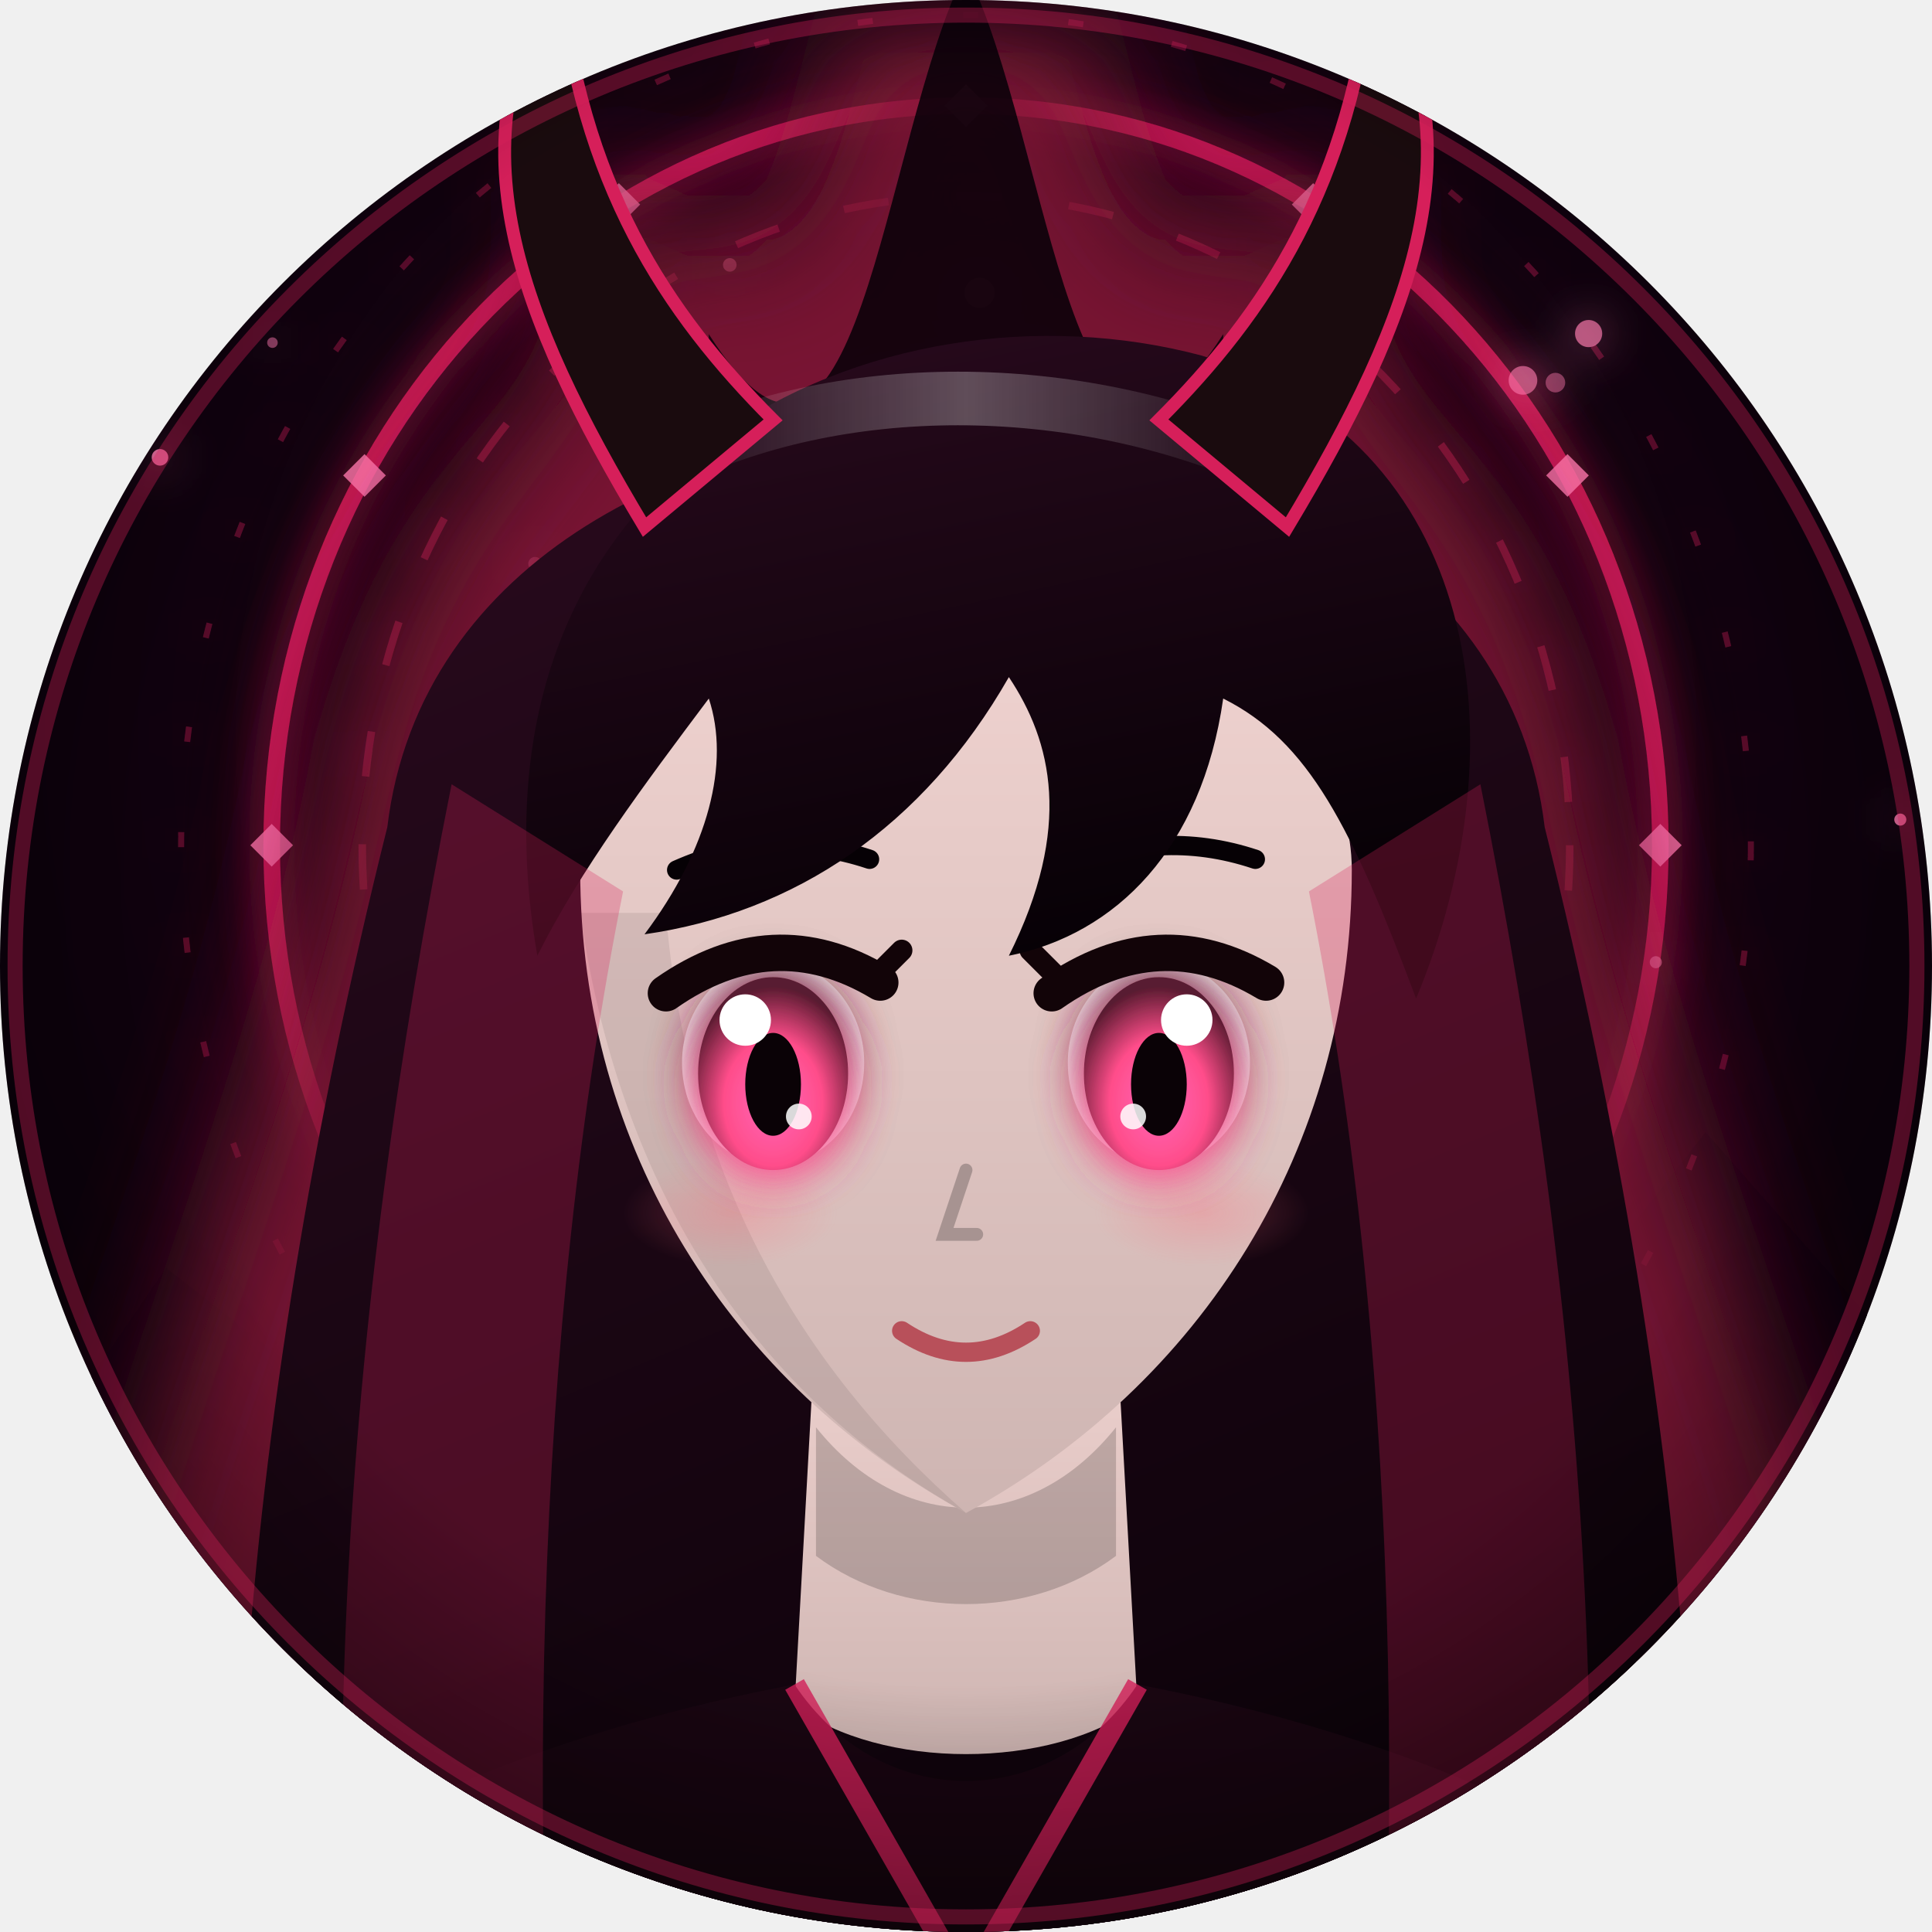
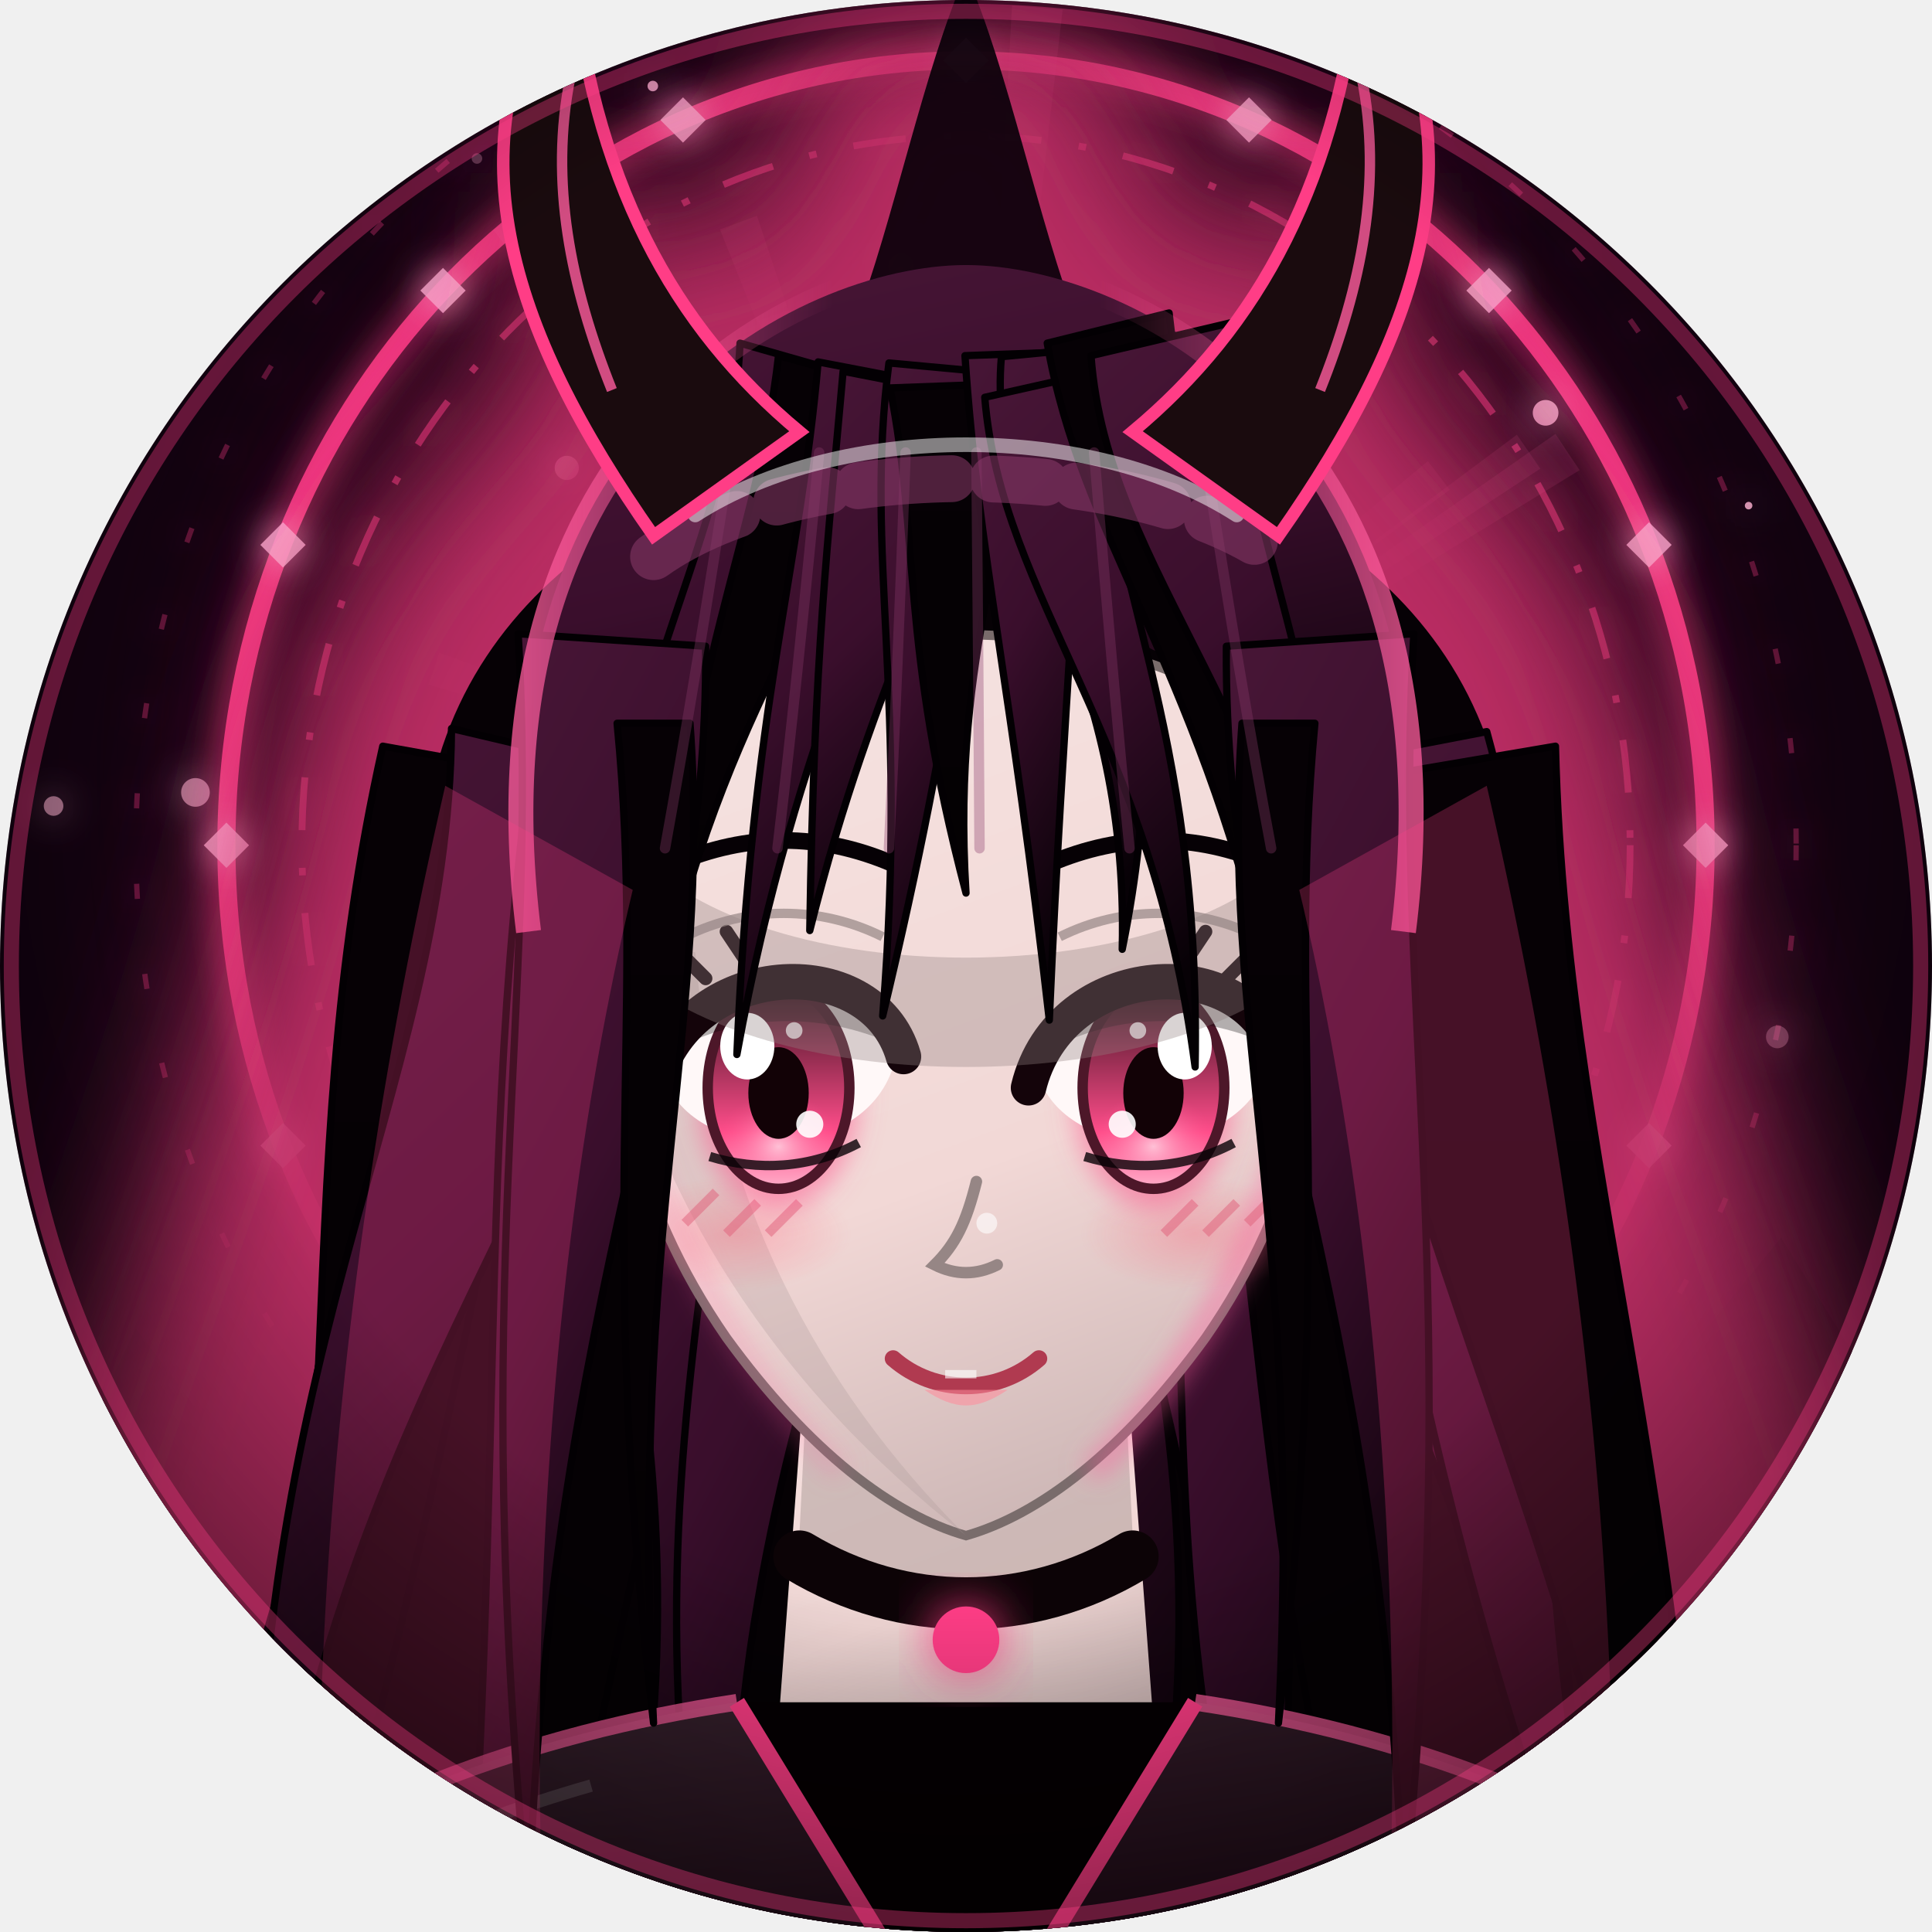
<svg xmlns="http://www.w3.org/2000/svg" viewBox="0 0 256 256" width="256" height="256">
  <defs>
-     <radialGradient id="sky" cx="50%" cy="38%" r="75%">
-       <stop offset="0" stop-color="#1c0316" />
-       <stop offset="1" stop-color="#050007" />
-     </radialGradient>
-     <radialGradient id="portal" cx="50%" cy="50%" r="50%">
-       <stop offset="0" stop-color="#ff4d8a" stop-opacity="0.95" />
-       <stop offset="0.35" stop-color="#7a0a3c" stop-opacity="0.85" />
-       <stop offset="0.75" stop-color="#14000c" stop-opacity="0.6" />
-       <stop offset="1" stop-color="#14000c" stop-opacity="0" />
-     </radialGradient>
-     <linearGradient id="hair" x1="0" y1="0" x2="0.3" y2="1">
-       <stop offset="0" stop-color="#2a0a1e" />
+     <radialGradient id="sky" cx="50%" cy="40%" r="78%">
+       <stop offset="0" stop-color="#2a0420" />
+       <stop offset="1" stop-color="#060008" />
+     </radialGradient>
+     <radialGradient id="portal" cx="50%" cy="46%" r="52%">
+       <stop offset="0" stop-color="#ff6aa6" stop-opacity="0.95" />
+       <stop offset="0.28" stop-color="#8a0c48" stop-opacity="0.9" />
+       <stop offset="0.62" stop-color="#300419" stop-opacity="0.65" />
+       <stop offset="1" stop-color="#060008" stop-opacity="0" />
+     </radialGradient>
+     <linearGradient id="hair" x1="0.2" y1="0" x2="0.5" y2="1">
+       <stop offset="0" stop-color="#461535" />
+       <stop offset="0.45" stop-color="#3a0e2c" />
      <stop offset="1" stop-color="#070106" />
    </linearGradient>
-     <linearGradient id="hairShine" x1="0" y1="0" x2="1" y2="0">
-       <stop offset="0" stop-color="#fff" stop-opacity="0" />
-       <stop offset="0.5" stop-color="#fff" stop-opacity="0.35" />
-       <stop offset="1" stop-color="#fff" stop-opacity="0" />
-     </linearGradient>
-     <linearGradient id="skin" x1="0" y1="0" x2="0" y2="1">
-       <stop offset="0" stop-color="#efd2cf" />
-       <stop offset="1" stop-color="#ceb5b2" />
-     </linearGradient>
-     <linearGradient id="outfit" x1="0" y1="0" x2="0" y2="1">
-       <stop offset="0" stop-color="#1a0612" />
-       <stop offset="1" stop-color="#050003" />
-     </linearGradient>
-     <radialGradient id="iris" cx="50%" cy="65%" r="60%">
-       <stop offset="0" stop-color="#ff68ba" />
-       <stop offset="0.55" stop-color="#ff4d8a" />
-       <stop offset="1" stop-color="#591b30" />
+     <linearGradient id="hairDark" x1="0" y1="0" x2="0" y2="1">
+       <stop offset="0" stop-color="#060105" />
+       <stop offset="1" stop-color="#040103" />
+     </linearGradient>
+     <linearGradient id="hairRim" x1="0" y1="0" x2="1" y2="0">
+       <stop offset="0" stop-color="#ff5d9e" stop-opacity="0.75" />
+       <stop offset="0.35" stop-color="#ff5d9e" stop-opacity="0" />
+       <stop offset="0.65" stop-color="#ff5d9e" stop-opacity="0" />
+       <stop offset="1" stop-color="#ff5d9e" stop-opacity="0.75" />
+     </linearGradient>
+     <linearGradient id="skin" x1="0.3" y1="0" x2="0.6" y2="1">
+       <stop offset="0" stop-color="#f5e2e0" />
+       <stop offset="0.6" stop-color="#f2d8d6" />
+       <stop offset="1" stop-color="#cbb5b4" />
+     </linearGradient>
+     <linearGradient id="outfit" x1="0.2" y1="0" x2="0.6" y2="1">
+       <stop offset="0" stop-color="#392430" />
+       <stop offset="0.5" stop-color="#1e0614" />
+       <stop offset="1" stop-color="#060003" />
+     </linearGradient>
+     <linearGradient id="iris" x1="0" y1="0" x2="0" y2="1">
+       <stop offset="0" stop-color="#38111e" />
+       <stop offset="0.38" stop-color="#9e3056" />
+       <stop offset="0.72" stop-color="#ff4d8a" />
+       <stop offset="1" stop-color="#ffafca" />
+     </linearGradient>
+     <radialGradient id="irisGlow" cx="50%" cy="78%" r="55%">
+       <stop offset="0" stop-color="#ffcadc" stop-opacity="0.9" />
+       <stop offset="1" stop-color="#ff4d8a" stop-opacity="0" />
    </radialGradient>
    <radialGradient id="blush" cx="50%" cy="50%" r="50%">
-       <stop offset="0" stop-color="#ff6b7d" stop-opacity="0.28" />
-       <stop offset="1" stop-color="#ff6b7d" stop-opacity="0" />
+       <stop offset="0" stop-color="#ff5d78" stop-opacity="0.32" />
+       <stop offset="1" stop-color="#ff5d78" stop-opacity="0" />
+     </radialGradient>
+     <radialGradient id="vig" cx="50%" cy="44%" r="70%">
+       <stop offset="0.55" stop-color="#000" stop-opacity="0" />
+       <stop offset="1" stop-color="#000" stop-opacity="0.78" />
    </radialGradient>
    <filter id="glow" x="-50%" y="-50%" width="200%" height="200%">
-       <feGaussianBlur stdDeviation="3" result="b" />
+       <feGaussianBlur stdDeviation="2.4" result="b" />
      <feMerge>
        <feMergeNode in="b" />
        <feMergeNode in="SourceGraphic" />
      </feMerge>
    </filter>
-     <filter id="soft" x="-50%" y="-50%" width="200%" height="200%">
-       <feGaussianBlur stdDeviation="6" />
+     <filter id="bigGlow" x="-50%" y="-50%" width="200%" height="200%">
+       <feGaussianBlur stdDeviation="7" />
    </filter>
-     <filter id="eyeGlow" x="-100%" y="-100%" width="300%" height="300%">
-       <feGaussianBlur stdDeviation="2.2" result="b" />
-       <feMerge>
-         <feMergeNode in="b" />
-         <feMergeNode in="b" />
-         <feMergeNode in="SourceGraphic" />
-       </feMerge>
+     <filter id="soft" x="-20%" y="-20%" width="140%" height="140%">
+       <feGaussianBlur stdDeviation="1.2" />
    </filter>
    <clipPath id="circle">
      <circle cx="128" cy="128" r="128" />
    </clipPath>
+     <clipPath id="faceClip">
+       <path d="M93 106 C93 76 163 76 163 106 C163 124 160 138 151 151 C143 162 135 168 128 170 C121 168 113 162 105 151 C96 138 93 124 93 106 Z" />
+     </clipPath>
  </defs>
  <g clip-path="url(#circle)">
    <rect width="256" height="256" fill="url(#sky)" />
-     <path d="M0 200 L22 168 L40 182 L58 140 L74 170 L96 150 L112 176 L136 132 L160 172 L182 146 L204 178 L226 150 L256 184 L256 256 L0 256 Z" fill="#08000b" opacity="0.9" />
-     <ellipse cx="128" cy="112" rx="104" ry="108" fill="url(#portal)" />
-     <g fill="none" stroke="#d61f5a" filter="url(#glow)">
-       <ellipse cx="128" cy="112" rx="92" ry="98" stroke-width="2.2" opacity="0.85" />
-       <ellipse cx="128" cy="112" rx="80" ry="86" stroke-width="1" opacity="0.5" stroke-dasharray="6 9" />
-       <ellipse cx="128" cy="112" rx="104" ry="110" stroke-width="0.8" opacity="0.35" stroke-dasharray="2 12" />
-     </g>
-     <rect x="218.0" y="110.0" width="4" height="4" transform="rotate(45 220.0 112.0)" fill="#ff7ab0" opacity="0.8" />
-     <rect x="205.7" y="159.0" width="4" height="4" transform="rotate(45 207.7 161.0)" fill="#ff7ab0" opacity="0.8" />
-     <rect x="172.0" y="194.9" width="4" height="4" transform="rotate(45 174.0 196.9)" fill="#ff7ab0" opacity="0.8" />
-     <rect x="126.0" y="208.0" width="4" height="4" transform="rotate(45 128.0 210.0)" fill="#ff7ab0" opacity="0.8" />
-     <rect x="80.0" y="194.9" width="4" height="4" transform="rotate(45 82.0 196.9)" fill="#ff7ab0" opacity="0.8" />
-     <rect x="46.3" y="159.0" width="4" height="4" transform="rotate(45 48.3 161.0)" fill="#ff7ab0" opacity="0.8" />
-     <rect x="34.0" y="110.0" width="4" height="4" transform="rotate(45 36.0 112.0)" fill="#ff7ab0" opacity="0.8" />
-     <rect x="46.3" y="61.0" width="4" height="4" transform="rotate(45 48.3 63.0)" fill="#ff7ab0" opacity="0.8" />
-     <rect x="80.0" y="25.1" width="4" height="4" transform="rotate(45 82.0 27.1)" fill="#ff7ab0" opacity="0.8" />
-     <rect x="126.0" y="12.0" width="4" height="4" transform="rotate(45 128.0 14.0)" fill="#ff7ab0" opacity="0.8" />
-     <rect x="172.0" y="25.1" width="4" height="4" transform="rotate(45 174.0 27.1)" fill="#ff7ab0" opacity="0.8" />
-     <rect x="205.7" y="61.0" width="4" height="4" transform="rotate(45 207.7 63.0)" fill="#ff7ab0" opacity="0.8" />
+     <path d="M0 214 L18 176 L30 192 L44 150 L58 184 L74 164 L88 190 L104 156 L118 186 L138 140 L156 182 L170 160 L186 190 L202 152 L218 186 L236 164 L256 196 L256 256 L0 256 Z" fill="#08000b" opacity="0.95" />
+     <ellipse cx="128" cy="112" rx="116" ry="120" fill="url(#portal)" />
+     <ellipse cx="128" cy="112" rx="58" ry="62" fill="#ff6aa6" opacity="0.18" filter="url(#bigGlow)" />
+     <g fill="none" stroke="#ff3d86" filter="url(#glow)">
+       <ellipse cx="128" cy="112" rx="98" ry="104" stroke-width="2.4" opacity="0.9" />
+       <ellipse cx="128" cy="112" rx="88" ry="94" stroke-width="0.9" opacity="0.55" stroke-dasharray="7 5 1 5" />
+       <ellipse cx="128" cy="112" rx="110" ry="116" stroke-width="0.7" opacity="0.35" stroke-dasharray="2 10" />
+     </g>
+     <g filter="url(#glow)" opacity="0.85">
+       <path d="M226.0 109.0 l3 3 l-3 3 l-3 -3 Z" fill="#ffb0d2" />
+       <path d="M218.5 148.8 l3 3 l-3 3 l-3 -3 Z" fill="#ffb0d2" />
+       <path d="M197.3 182.5 l3 3 l-3 3 l-3 -3 Z" fill="#ffb0d2" />
+       <path d="M165.5 205.1 l3 3 l-3 3 l-3 -3 Z" fill="#ffb0d2" />
+       <path d="M128.0 213.0 l3 3 l-3 3 l-3 -3 Z" fill="#ffb0d2" />
+       <path d="M90.5 205.1 l3 3 l-3 3 l-3 -3 Z" fill="#ffb0d2" />
+       <path d="M58.7 182.5 l3 3 l-3 3 l-3 -3 Z" fill="#ffb0d2" />
+       <path d="M37.5 148.8 l3 3 l-3 3 l-3 -3 Z" fill="#ffb0d2" />
+       <path d="M30.0 109.0 l3 3 l-3 3 l-3 -3 Z" fill="#ffb0d2" />
+       <path d="M37.5 69.2 l3 3 l-3 3 l-3 -3 Z" fill="#ffb0d2" />
+       <path d="M58.7 35.5 l3 3 l-3 3 l-3 -3 Z" fill="#ffb0d2" />
+       <path d="M90.5 12.9 l3 3 l-3 3 l-3 -3 Z" fill="#ffb0d2" />
+       <path d="M128.0 5.0 l3 3 l-3 3 l-3 -3 Z" fill="#ffb0d2" />
+       <path d="M165.5 12.9 l3 3 l-3 3 l-3 -3 Z" fill="#ffb0d2" />
+       <path d="M197.3 35.5 l3 3 l-3 3 l-3 -3 Z" fill="#ffb0d2" />
+       <path d="M218.5 69.2 l3 3 l-3 3 l-3 -3 Z" fill="#ffb0d2" />
+     </g>
+     <path d="M128 112 L201.0 57.6 L204.1 62.1 Z" fill="#ff6aa6" opacity="0.12" />
+     <path d="M128 112 L65.4 30.5 L70.4 26.9 Z" fill="#ff6aa6" opacity="0.12" />
+     <path d="M128 112 L189.2 61.1 L192.1 64.9 Z" fill="#ff6aa6" opacity="0.12" />
+     <path d="M128 112 L56.8 90.7 L58.2 86.5 Z" fill="#ff6aa6" opacity="0.12" />
+     <path d="M128 112 L134.1 0.7 L140.8 1.3 Z" fill="#ff6aa6" opacity="0.12" />
+     <path d="M128 112 L95.4 30.4 L100.3 28.6 Z" fill="#ff6aa6" opacity="0.12" />
+     <path d="M128 112 L100.5 42.5 L104.7 41.0 Z" fill="#ff6aa6" opacity="0.12" />
+     <path d="M128 112 L171.5 54.2 L174.9 57.0 Z" fill="#ff6aa6" opacity="0.12" />
+     <path d="M128 112 L206.1 57.5 L209.3 62.3 Z" fill="#ff6aa6" opacity="0.12" />
    <g filter="url(#glow)">
-       <circle cx="190.4" cy="154.6" r="1.5" fill="#ff7ab0" opacity="0.71" />
-       <circle cx="206.1" cy="50.7" r="1.3" fill="#ff7ab0" opacity="0.44" />
-       <circle cx="45.8" cy="199.3" r="1.1" fill="#ff7ab0" opacity="0.41" />
-       <circle cx="249.6" cy="63.7" r="1.0" fill="#ff7ab0" opacity="0.56" />
-       <circle cx="251.8" cy="108.6" r="0.8" fill="#ff7ab0" opacity="0.88" />
-       <circle cx="219.4" cy="127.5" r="0.8" fill="#ff7ab0" opacity="0.66" />
-       <circle cx="140.1" cy="197.6" r="0.8" fill="#ff7ab0" opacity="0.72" />
-       <circle cx="150.2" cy="148.0" r="1.9" fill="#ff7ab0" opacity="0.44" />
-       <circle cx="98.1" cy="91.6" r="1.0" fill="#ff7ab0" opacity="0.62" />
-       <circle cx="96.7" cy="35.1" r="0.9" fill="#ff7ab0" opacity="0.59" />
-       <circle cx="156.5" cy="157.7" r="2.0" fill="#ff7ab0" opacity="0.89" />
-       <circle cx="129.8" cy="38.8" r="2.0" fill="#ff7ab0" opacity="0.92" />
-       <circle cx="21.2" cy="60.6" r="1.1" fill="#ff7ab0" opacity="0.89" />
-       <circle cx="58.6" cy="169.4" r="0.8" fill="#ff7ab0" opacity="0.86" />
-       <circle cx="198.1" cy="96.3" r="0.8" fill="#ff7ab0" opacity="0.53" />
-       <circle cx="95.8" cy="160.3" r="0.7" fill="#ff7ab0" opacity="0.39" />
-       <circle cx="160.4" cy="123.3" r="0.7" fill="#ff7ab0" opacity="0.45" />
-       <circle cx="36.1" cy="45.4" r="0.7" fill="#ff7ab0" opacity="0.51" />
-       <circle cx="135.5" cy="48.8" r="1.7" fill="#ff7ab0" opacity="0.56" />
-       <circle cx="113.4" cy="76.2" r="0.7" fill="#ff7ab0" opacity="0.95" />
-       <circle cx="210.5" cy="44.2" r="1.8" fill="#ff7ab0" opacity="0.67" />
-       <circle cx="201.8" cy="50.4" r="1.9" fill="#ff7ab0" opacity="0.62" />
-       <circle cx="123.7" cy="48.1" r="0.5" fill="#ff7ab0" opacity="0.44" />
-       <circle cx="70.9" cy="74.7" r="0.9" fill="#ff7ab0" opacity="0.91" />
-       <circle cx="54.1" cy="14.6" r="1.5" fill="#ff7ab0" opacity="0.42" />
-       <circle cx="236.1" cy="50.3" r="0.7" fill="#ff7ab0" opacity="0.43" />
-     </g>
-     <g transform="translate(128 138) scale(1.42) translate(-128 -124)">
-       <g filter="url(#soft)" opacity="0.9">
-         <path d="M40 256 C30 190 60 150 70 96 C80 60 96 70 92 40 C120 70 110 20 128 6 C146 20 136 70 164 40 C160 70 176 60 186 96 C196 150 226 190 216 256 Z" fill="#801336" />
+       <circle cx="125.7" cy="45.7" r="1.9" fill="#ffb0d2" opacity="0.42" />
+       <circle cx="96.9" cy="142.1" r="0.9" fill="#ffb0d2" opacity="0.78" />
+       <circle cx="130.5" cy="219.0" r="1.8" fill="#ffb0d2" opacity="0.60" />
+       <circle cx="204.4" cy="0.4" r="1.6" fill="#ffb0d2" opacity="0.51" />
+       <circle cx="108.0" cy="160.4" r="0.8" fill="#ffb0d2" opacity="0.42" />
+       <circle cx="83.4" cy="114.4" r="1.9" fill="#ffb0d2" opacity="0.69" />
+       <circle cx="184.4" cy="159.1" r="1.8" fill="#ffb0d2" opacity="0.82" />
+       <circle cx="230.2" cy="207.8" r="1.5" fill="#ffb0d2" opacity="0.46" />
+       <circle cx="86.5" cy="11.4" r="0.7" fill="#ffb0d2" opacity="0.84" />
+       <circle cx="64.5" cy="91.7" r="1.2" fill="#ffb0d2" opacity="0.31" />
+       <circle cx="63.1" cy="201.5" r="0.9" fill="#ffb0d2" opacity="0.38" />
+       <circle cx="181.4" cy="106.5" r="1.8" fill="#ffb0d2" opacity="0.57" />
+       <circle cx="199.3" cy="149.5" r="1.2" fill="#ffb0d2" opacity="0.46" />
+       <circle cx="75.1" cy="62.0" r="1.6" fill="#ffb0d2" opacity="0.80" />
+       <circle cx="231.7" cy="67.0" r="0.5" fill="#ffb0d2" opacity="0.95" />
+       <circle cx="155.8" cy="54.4" r="0.9" fill="#ffb0d2" opacity="0.94" />
+       <circle cx="136.3" cy="89.7" r="1.1" fill="#ffb0d2" opacity="0.69" />
+       <circle cx="26.9" cy="217.6" r="0.7" fill="#ffb0d2" opacity="0.85" />
+       <circle cx="182.6" cy="201.0" r="1.9" fill="#ffb0d2" opacity="0.94" />
+       <circle cx="94.7" cy="58.0" r="1.2" fill="#ffb0d2" opacity="0.95" />
+       <circle cx="103.7" cy="138.5" r="1.7" fill="#ffb0d2" opacity="0.75" />
+       <circle cx="166.9" cy="66.5" r="0.4" fill="#ffb0d2" opacity="0.40" />
+       <circle cx="67.2" cy="172.7" r="0.4" fill="#ffb0d2" opacity="0.32" />
+       <circle cx="134.2" cy="106.4" r="1.6" fill="#ffb0d2" opacity="0.79" />
+       <circle cx="92.2" cy="99.4" r="1.3" fill="#ffb0d2" opacity="0.38" />
+       <circle cx="63.2" cy="21.0" r="0.7" fill="#ffb0d2" opacity="0.32" />
+       <circle cx="204.8" cy="54.7" r="1.7" fill="#ffb0d2" opacity="0.82" />
+       <circle cx="182.6" cy="21.5" r="1.5" fill="#ffb0d2" opacity="0.78" />
+       <circle cx="7.1" cy="106.8" r="1.3" fill="#ffb0d2" opacity="0.66" />
+       <circle cx="119.4" cy="35.3" r="1.7" fill="#ffb0d2" opacity="0.35" />
+       <circle cx="25.9" cy="105.0" r="1.9" fill="#ffb0d2" opacity="0.61" />
+       <circle cx="147.6" cy="167.0" r="0.9" fill="#ffb0d2" opacity="0.50" />
+       <circle cx="235.5" cy="137.4" r="1.5" fill="#ffb0d2" opacity="0.37" />
+       <circle cx="141.0" cy="189.5" r="1.2" fill="#ffb0d2" opacity="0.56" />
+     </g>
+     <g transform="translate(128 140) scale(1.38) translate(-128 -124)">
+       <g filter="url(#bigGlow)" opacity="0.95">
+         <path d="M30 256 C20 190 50 150 62 96 C72 58 92 70 88 36 C116 66 108 16 128 0 C148 16 140 66 168 36 C164 70 184 58 194 96 C206 150 236 190 226 256 Z" fill="#bf2e65" />
      </g>
-       <path d="M58 256 C52 200 76 160 84 112 C92 78 104 86 104 58 C118 80 120 40 128 24 C136 40 138 80 152 58 C152 86 164 78 172 112 C180 160 204 200 198 256 Z" fill="#050007" opacity="0.85" />
-       <path d="M74 104 C60 160 56 214 64 256 L192 256 C200 214 196 160 182 104 C176 54 80 54 74 104 Z" fill="url(#hair)" />
-       <path d="M114 150 L142 150 L144 186 C136 192 120 192 112 186 Z" fill="url(#skin)" />
-       <path d="M114 160 C122 170 134 170 142 160 L142 172 C134 178 122 178 114 172 Z" fill="#000" opacity="0.18" />
-       <path d="M28 256 C34 214 70 192 112 184 C120 196 136 196 144 184 C186 192 222 214 228 256 Z" fill="url(#outfit)" />
-       <path d="M112 184 L128 212 L144 184" fill="none" stroke="#d61f5a" stroke-width="2" opacity="0.8" />
-       <path d="M92 108 C92 78 164 78 164 108 C164 134 150 156 128 168 C106 156 92 134 92 108 Z" fill="url(#skin)" />
-       <path d="M92 112 C96 140 110 158 128 168 C112 154 102 136 100 112 Z" fill="#000" opacity="0.08" />
-       <ellipse cx="106" cy="140" rx="10" ry="5" fill="url(#blush)" />
-       <ellipse cx="150" cy="140" rx="10" ry="5" fill="url(#blush)" />
-       <ellipse cx="110" cy="126" rx="8.5" ry="9.5" fill="#fff" />
-       <g filter="url(#eyeGlow)">
-         <ellipse cx="110" cy="127" rx="7" ry="9" fill="url(#iris)" />
+       <path d="M52 256 C46 200 70 160 80 112 C88 78 102 86 102 56 C116 80 120 38 128 20 C136 38 140 80 154 56 C154 86 168 78 176 112 C186 160 210 200 204 256 Z" fill="#060008" opacity="0.9" />
+       <path d="M76 102 C62 160.0 54.0 226.0 60.0 256.0 L196.0 256.0 C202.0 226.0 194 160.0 180 102 C174 52 82 52 76 102 Z" fill="url(#hairDark)" />
+       <path d="M92.0 97.8 C80.3 140.7 79.1 168.6 56.7 239.6 C70.1 167.0 62.3 137.5 72.0 94.2 Z" fill="url(#hairDark)" stroke="#030003" stroke-width="0.7" stroke-linejoin="round" />
+       <path d="M97.7 97.0 C95.6 132.5 66.3 155.4 60.0 213.9 C57.7 153.3 78.3 128.5 78.6 92.5 Z" fill="url(#hair)" stroke="#030003" stroke-width="0.7" stroke-linejoin="round" />
+       <path d="M101.9 94.4 C93.6 142.9 92.2 174.9 76.1 255.5 C85.4 174.1 79.8 141.4 86.6 92.7 Z" fill="url(#hair)" stroke="#030003" stroke-width="0.7" stroke-linejoin="round" />
+       <path d="M111.9 93.8 C106.2 134.3 97.7 160.8 84.9 227.9 C87.3 159.6 85.5 131.9 88.9 91.2 Z" fill="url(#hairDark)" stroke="#030003" stroke-width="0.7" stroke-linejoin="round" />
+       <path d="M118.5 92.9 C103.7 130.9 120.5 155.8 92.5 218.9 C109.8 154.6 82.2 128.6 94.6 90.2 Z" fill="url(#hair)" stroke="#030003" stroke-width="0.7" stroke-linejoin="round" />
+       <path d="M122.1 91.1 C130.2 133.3 97.1 161.3 107.8 231.5 C88.6 161.0 113.1 132.7 103.2 90.5 Z" fill="url(#hair)" stroke="#030003" stroke-width="0.7" stroke-linejoin="round" />
+       <path d="M128.1 90.9 C112.7 133.7 138.1 162.0 109.9 233.2 C129.8 161.5 96.0 132.6 109.5 89.7 Z" fill="url(#hairDark)" stroke="#030003" stroke-width="0.7" stroke-linejoin="round" />
+       <path d="M132.0 90.1 C139.1 138.8 112.6 171.2 122.6 252.3 C106.3 171.1 126.5 138.6 117.9 89.9 Z" fill="url(#hair)" stroke="#030003" stroke-width="0.7" stroke-linejoin="round" />
+       <path d="M141.4 89.2 C132.1 128.7 160.5 155.4 142.1 221.6 C151.2 156.2 113.5 130.3 120.7 90.9 Z" fill="url(#hair)" stroke="#030003" stroke-width="0.7" stroke-linejoin="round" />
+       <path d="M147.9 90.3 C146.7 131.6 142.0 159.1 137.1 227.9 C132.4 159.1 127.5 131.6 126.5 90.3 Z" fill="url(#hairDark)" stroke="#030003" stroke-width="0.7" stroke-linejoin="round" />
+       <path d="M152.4 89.7 C155.1 129.7 157.9 156.7 159.9 223.7 C149.8 157.8 138.8 131.7 134.3 91.9 Z" fill="url(#hair)" stroke="#030003" stroke-width="0.7" stroke-linejoin="round" />
+       <path d="M159.0 90.4 C175.2 138.2 144.4 170.6 168.7 250.6 C135.8 171.6 158.1 140.3 139.9 92.7 Z" fill="url(#hair)" stroke="#030003" stroke-width="0.7" stroke-linejoin="round" />
+       <path d="M165.8 91.0 C178.4 138.2 159.7 170.3 177.9 249.4 C150.5 171.6 160.1 140.8 145.4 93.9 Z" fill="url(#hairDark)" stroke="#030003" stroke-width="0.7" stroke-linejoin="round" />
+       <path d="M169.7 92.3 C162.4 134.5 197.7 163.1 183.4 233.8 C190.5 164.2 148.1 136.7 153.8 94.8 Z" fill="url(#hair)" stroke="#030003" stroke-width="0.7" stroke-linejoin="round" />
+       <path d="M178.0 92.8 C188.5 130.7 177.1 156.7 191.7 220.3 C167.9 158.4 170.3 134.1 157.7 96.7 Z" fill="url(#hair)" stroke="#030003" stroke-width="0.7" stroke-linejoin="round" />
+       <path d="M184.6 94.2 C185.7 139.3 200.7 170.1 199.5 245.8 C191.1 171.7 166.6 142.6 163.4 97.8 Z" fill="url(#hairDark)" stroke="#030003" stroke-width="0.7" stroke-linejoin="round" />
+       <path d="M113 148 L143 148 L146 188 C137 196 119 196 110 188 Z" fill="url(#skin)" />
+       <path d="M113 150 C120 166 136 166 143 150 L144 170 C135 178 121 178 112 170 Z" fill="#968685" opacity="0.4" />
+       <path d="M98 196 C108 200 118 198 124 194 M158 196 C148 200 138 198 132 194" stroke="#a99796" stroke-width="1" fill="none" opacity="0.6" />
+       <path d="M24 256 C30 214 66 192 106 186 C116 200 140 200 150 186 C190 192 226 214 232 256 Z" fill="url(#outfit)" />
+       <path d="M64 220 C74 236 78 248 76 256 M192 220 C182 236 178 248 180 256 M96 208 C104 226 104 244 100 256 M160 208 C152 226 152 244 156 256" stroke="#040002" stroke-width="1.4" fill="none" opacity="0.7" />
+       <path d="M38 238 C46 216 64 202 92 194" stroke="#786a72" stroke-width="1.2" fill="none" opacity="0.45" />
+       <path d="M24 256 C30 214 66 192 106 186" stroke="#ff5d9e" stroke-width="1.6" fill="none" opacity="0.75" />
+       <path d="M232 256 C226 214 190 192 150 186" stroke="#ff5d9e" stroke-width="1.6" fill="none" opacity="0.75" />
+       <path d="M106 186 L128 222 L150 186" fill="#050002" stroke="#ff3d86" stroke-width="1.6" />
+       <path d="M112 172 C122 178 134 178 144 172" stroke="#0c0306" stroke-width="5" fill="none" stroke-linecap="round" />
+       <circle cx="128" cy="180" r="3.2" fill="#ff3d86" filter="url(#glow)" />
+       <path d="M93 106 C93 76 163 76 163 106 C163 124 160 138 151 151 C143 162 135 168 128 170 C121 168 113 162 105 151 C96 138 93 124 93 106 Z" fill="url(#skin)" stroke="#796c6b" stroke-width="0.9" />
+       <path d="M93 112 C96 136 110 156 128 170 C114 156 104 138 102 114 Z" fill="#a99796" opacity="0.28" />
+       <path d="M163 108 C162 130 154 150 140 164" stroke="#ff5d9e" stroke-width="2" fill="none" opacity="0.55" filter="url(#soft)" />
+       <path d="M93 108 C94 130 102 150 116 164" stroke="#ff5d9e" stroke-width="1.4" fill="none" opacity="0.35" filter="url(#soft)" />
+       <ellipse cx="106" cy="141" rx="11" ry="5.5" fill="url(#blush)" />
+       <ellipse cx="150" cy="141" rx="11" ry="5.5" fill="url(#blush)" />
+       <path d="M101 140 l3 -3 M105 141 l3 -3 M109 141 l3 -3 M147 141 l3 -3 M151 141 l3 -3 M155 140 l3 -3" stroke="#e0607a" stroke-width="0.9" opacity="0.5" />
+       <g filter="url(#soft)" opacity="0.5">
+         <ellipse cx="110" cy="128" rx="7.7" ry="10.5" fill="#ff4d8a" />
      </g>
-       <ellipse cx="110" cy="128" rx="2.6" ry="4.8" fill="#0a0206" />
-       <circle cx="107.4" cy="122" r="2.4" fill="#fff" />
-       <circle cx="112.4" cy="131" r="1.2" fill="#fff" opacity="0.85" />
-       <path d="M100 119.5 Q 110 112.5 120 118.5" fill="none" stroke="#120408" stroke-width="3.4" stroke-linecap="round" />
-       <path d="M119 118.5 l 3 -3" stroke="#120408" stroke-width="2" stroke-linecap="round" />
-       <path d="M101 108 Q 110 104 119 107" fill="none" stroke="#060105" stroke-width="1.8" stroke-linecap="round" />
-       <ellipse cx="146" cy="126" rx="8.5" ry="9.5" fill="#fff" />
-       <g filter="url(#eyeGlow)">
-         <ellipse cx="146" cy="127" rx="7" ry="9" fill="url(#iris)" />
+       <path d="M99 126 C101 115.5 119 115.5 121 125 C118 134.4 102 134.4 99 126 Z" fill="#fff8f8" />
+       <ellipse cx="110" cy="127" rx="6.8" ry="9.7" fill="url(#iris)" />
+       <ellipse cx="110" cy="130" rx="5.5" ry="4.7" fill="url(#irisGlow)" />
+       <ellipse cx="110" cy="127" rx="6.8" ry="9.7" fill="none" stroke="#4d1729" stroke-width="1" />
+       <ellipse cx="110" cy="127.5" rx="2.9" ry="4.4" fill="#120206" />
+       <path d="M99 125 C101 115.5 119 115.5 121 124 L121 122.8 C114 119.7 106 119.7 99 123.9 Z" fill="#000" opacity="0.3" />
+       <ellipse cx="107" cy="123" rx="2.6" ry="3.2" fill="#fff" />
+       <circle cx="113" cy="130.5" r="1.3" fill="#fff" opacity="0.9" />
+       <circle cx="111.5" cy="121.5" r="0.8" fill="#fff" opacity="0.8" />
+       <path d="M98 127 C101 114.5 119 113.5 122 124" fill="none" stroke="#14040a" stroke-width="3.4" stroke-linecap="round" />
+       <path d="M98 127 l-4 -3" stroke="#14040a" stroke-width="2.2" stroke-linecap="round" />
+       <path d="M103 116.5 l-3 -3 M107 115.0 l-2 -3" stroke="#14040a" stroke-width="1.3" stroke-linecap="round" />
+       <path d="M103.4 133.6 C108 135.0 113 134.8 117.7 132.3" stroke="#060105" stroke-width="0.9" fill="none" opacity="0.8" />
+       <path d="M101 112.5 C107 109.5 114 109.5 120 112.5" stroke="#968685" stroke-width="0.9" fill="none" opacity="0.7" />
+       <path d="M100 105.5 C107 102.5 114 102.5 121 105.5" stroke="#060105" stroke-width="1.6" fill="none" stroke-linecap="round" />
+       <g filter="url(#soft)" opacity="0.5">
+         <ellipse cx="146" cy="128" rx="7.7" ry="10.5" fill="#ff4d8a" />
      </g>
-       <ellipse cx="146" cy="128" rx="2.6" ry="4.8" fill="#0a0206" />
-       <circle cx="148.6" cy="122" r="2.4" fill="#fff" />
-       <circle cx="143.6" cy="131" r="1.2" fill="#fff" opacity="0.85" />
-       <path d="M136 119.5 Q 146 112.5 156 118.5" fill="none" stroke="#120408" stroke-width="3.4" stroke-linecap="round" />
-       <path d="M137 118.5 l -3 -3" stroke="#120408" stroke-width="2" stroke-linecap="round" />
-       <path d="M137 108 Q 146 104 155 107" fill="none" stroke="#060105" stroke-width="1.8" stroke-linecap="round" />
-       <path d="M128 136 l -2 6 l 3 0" fill="none" stroke="#a79391" stroke-width="1.2" stroke-linecap="round" />
-       <path d="M122 151 Q 128 155 134 151" fill="none" stroke="#b8505a" stroke-width="1.8" stroke-linecap="round" />
-       <path d="M88 116 C80 70 120 52 150 60 C176 68 180 96 170 120 C164 104 160 96 152 92 C150 106 142 114 132 116 C138 104 136 96 132 90 C124 104 112 112 98 114 C104 106 106 98 104 92 C98 100 92 108 88 116 Z" fill="url(#hair)" />
-       <path d="M100 70 C116 62 138 62 156 70" stroke="url(#hairShine)" stroke-width="5" fill="none" opacity="0.8" stroke-linecap="round" />
-       <path d="M98 76 C86 56 80 40 90 24 C92 44 100 56 110 66 Z" fill="#1a0b0e" stroke="#d61f5a" stroke-width="1.2" />
-       <path d="M158 76 C170 56 176 40 166 24 C164 44 156 56 146 66 Z" fill="#1a0b0e" stroke="#d61f5a" stroke-width="1.2" />
-       <path d="M80 100 C70 150 66 200 74 256 L92 256 C86 200 88 150 96 110 Z M176 100 C186 150 190 200 182 256 L164 256 C170 200 168 150 160 110 Z" fill="#d61f5a" opacity="0.28" />
-     </g>
-     <radialGradient id="vig" cx="50%" cy="45%" r="70%">
-       <stop offset="0.6" stop-color="#000" stop-opacity="0" />
-       <stop offset="1" stop-color="#000" stop-opacity="0.75" />
-     </radialGradient>
+       <path d="M135 126 C137 115.5 155 115.5 157 125 C154 134.4 138 134.4 135 126 Z" fill="#fff8f8" />
+       <ellipse cx="146" cy="127" rx="6.8" ry="9.7" fill="url(#iris)" />
+       <ellipse cx="146" cy="130" rx="5.5" ry="4.7" fill="url(#irisGlow)" />
+       <ellipse cx="146" cy="127" rx="6.8" ry="9.7" fill="none" stroke="#4d1729" stroke-width="1" />
+       <ellipse cx="146" cy="127.5" rx="2.9" ry="4.4" fill="#120206" />
+       <path d="M135 125 C137 115.5 155 115.5 157 124 L157 122.8 C150 119.7 142 119.7 135 123.9 Z" fill="#000" opacity="0.3" />
+       <ellipse cx="149" cy="123" rx="2.6" ry="3.2" fill="#fff" />
+       <circle cx="143" cy="130.5" r="1.3" fill="#fff" opacity="0.9" />
+       <circle cx="144.5" cy="121.5" r="0.8" fill="#fff" opacity="0.8" />
+       <path d="M134 127 C137 114.5 155 113.5 158 124" fill="none" stroke="#14040a" stroke-width="3.4" stroke-linecap="round" />
+       <path d="M158 124 l4 -3" stroke="#14040a" stroke-width="2.2" stroke-linecap="round" />
+       <path d="M153 116.5 l3 -3 M149 115.0 l2 -3" stroke="#14040a" stroke-width="1.3" stroke-linecap="round" />
+       <path d="M139.4 133.6 C144 135.0 149 134.8 153.7 132.3" stroke="#060105" stroke-width="0.9" fill="none" opacity="0.8" />
+       <path d="M137 112.5 C143 109.5 150 109.5 156 112.5" stroke="#968685" stroke-width="0.9" fill="none" opacity="0.7" />
+       <path d="M136 105.5 C143 102.5 150 102.5 157 105.5" stroke="#060105" stroke-width="1.6" fill="none" stroke-linecap="round" />
+       <path d="M129 136 C128 140 127 142 125 144 C127 145 129 145 131 144" fill="none" stroke="#968685" stroke-width="1.1" stroke-linecap="round" />
+       <circle cx="130" cy="140" r="1" fill="#fff" opacity="0.6" />
+       <path d="M121 153 C125 156.5 131 156.5 135 153" fill="none" stroke="#b03a50" stroke-width="1.6" stroke-linecap="round" />
+       <path d="M124 156 C127 158 129 158 132 156" fill="#ff8a9a" opacity="0.55" />
+       <path d="M126 154.5 l3 0" stroke="#fff" stroke-width="0.8" opacity="0.6" />
+       <path d="M96 104 C108 118 148 118 160 104 L160 116 C146 128 110 128 96 116 Z" fill="#918280" opacity="0.35" clip-path="url(#faceClip)" />
+       <path d="M86 112 C80 64 112 48 128 48 C144 48 176 64 170 112 C160 92 148 82 128 80 C108 82 96 92 86 112 Z" fill="url(#hair)" />
+       <path d="M116.8 58.5 C115.0 79.2 96.6 92.4 92.0 126.4 C91.9 91.0 105.4 76.5 106.3 55.5 Z" fill="url(#hair)" stroke="#030003" stroke-width="0.7" stroke-linejoin="round" />
+       <path d="M120.5 59.6 C117.5 77.0 105.5 88.1 99.0 116.8 C100.8 86.8 108.0 74.4 110.0 56.7 Z" fill="url(#hairDark)" stroke="#030003" stroke-width="0.7" stroke-linejoin="round" />
+       <path d="M123.7 59.2 C121.0 78.8 111.9 91.4 106.0 123.8 C107.4 90.6 112.1 77.0 113.8 57.3 Z" fill="url(#hair)" stroke="#030003" stroke-width="0.7" stroke-linejoin="round" />
+       <path d="M129.5 60.8 C126.8 76.3 119.4 86.2 113.0 111.9 C113.4 85.1 114.8 74.1 116.2 58.2 Z" fill="url(#hair)" stroke="#030003" stroke-width="0.7" stroke-linejoin="round" />
+       <path d="M131.4 58.4 C127.9 77.0 127.4 89.2 120.0 120.1 C122.5 88.8 118.2 76.1 120.6 57.4 Z" fill="url(#hair)" stroke="#030003" stroke-width="0.7" stroke-linejoin="round" />
+       <path d="M131.6 59.4 C133.4 74.0 126.5 83.8 128.0 108.3 C121.6 84.0 123.6 74.4 120.7 59.8 Z" fill="url(#hairDark)" stroke="#030003" stroke-width="0.7" stroke-linejoin="round" />
+       <path d="M139.0 56.3 C139.1 75.5 137.4 88.4 136.0 120.5 C132.4 88.6 129.2 75.9 127.9 56.7 Z" fill="url(#hair)" stroke="#030003" stroke-width="0.7" stroke-linejoin="round" />
+       <path d="M142.9 55.7 C140.3 72.9 148.9 84.7 143.0 113.7 C143.7 85.2 129.9 74.0 131.4 56.8 Z" fill="url(#hair)" stroke="#030003" stroke-width="0.7" stroke-linejoin="round" />
+       <path d="M140.5 58.3 C141.1 78.1 150.6 91.7 150.0 125.0 C145.8 92.8 131.4 80.2 129.8 60.7 Z" fill="url(#hair)" stroke="#030003" stroke-width="0.7" stroke-linejoin="round" />
+       <path d="M147.5 52.6 C149.6 71.4 155.2 84.5 157.0 116.2 C149.9 85.8 139.0 74.0 135.8 55.5 Z" fill="url(#hairDark)" stroke="#030003" stroke-width="0.7" stroke-linejoin="round" />
+       <path d="M153.6 53.5 C153.8 75.1 165.5 90.1 164.0 126.6 C159.4 91.6 141.6 78.0 140.0 56.7 Z" fill="url(#hair)" stroke="#030003" stroke-width="0.7" stroke-linejoin="round" />
+       <path d="M103.0 84.6 C103.3 121.1 88.0 145.3 86.0 206.0 C80.0 144.7 87.1 120.1 85.0 83.4 Z" fill="url(#hair)" stroke="#030003" stroke-width="0.7" stroke-linejoin="round" />
+       <path d="M171.0 83.4 C168.9 120.1 176.0 144.7 170.0 206.0 C168.0 145.3 152.7 121.1 153.0 84.6 Z" fill="url(#hair)" stroke="#030003" stroke-width="0.7" stroke-linejoin="round" />
+       <path d="M101.5 92.0 C103.6 120.8 95.6 140.0 98.0 188.0 C92.4 140.0 97.3 120.8 94.5 92.0 Z" fill="url(#hairDark)" stroke="#030003" stroke-width="0.7" stroke-linejoin="round" />
+       <path d="M161.5 92.0 C158.8 120.8 163.6 140.0 158.0 188.0 C160.4 140.0 152.4 120.8 154.5 92.0 Z" fill="url(#hairDark)" stroke="#030003" stroke-width="0.7" stroke-linejoin="round" />
+       <path d="M105.4 66 Q102.0 88 99.1 104" stroke="#8a3a6a" stroke-width="1" fill="none" opacity="0.35" stroke-linecap="round" />
+       <path d="M113.9 66 Q111.8 88 109.9 104" stroke="#8a3a6a" stroke-width="1" fill="none" opacity="0.35" stroke-linecap="round" />
+       <path d="M122.2 66 Q121.4 88 120.6 104" stroke="#8a3a6a" stroke-width="1" fill="none" opacity="0.35" stroke-linecap="round" />
+       <path d="M129.0 66 Q129.2 88 129.3 104" stroke="#8a3a6a" stroke-width="1" fill="none" opacity="0.35" stroke-linecap="round" />
+       <path d="M140.3 66 Q142.1 88 143.7 104" stroke="#8a3a6a" stroke-width="1" fill="none" opacity="0.35" stroke-linecap="round" />
+       <path d="M150.9 66 Q154.3 88 157.3 104" stroke="#8a3a6a" stroke-width="1" fill="none" opacity="0.35" stroke-linecap="round" />
+       <path d="M98 76 C112 66 144 66 158 76" stroke="#8a3a6a" stroke-width="4.5" fill="none" opacity="0.55" stroke-linecap="round" stroke-dasharray="9 4 5 3" />
+       <path d="M102 72 C116 63 140 63 154 72" stroke="#ffffff" stroke-width="1.4" fill="none" opacity="0.5" stroke-linecap="round" />
+       <path d="M86 112 C80 64 112 48 128 48 C144 48 176 64 170 112" stroke="url(#hairRim)" stroke-width="2.4" fill="none" />
+       <path d="M98 74 C84 54 78 36 90 18 C92 40 100 54 112 64 Z" fill="#1a0b0e" stroke="#ff3d86" stroke-width="1.2" />
+       <path d="M94 60 C90 50 88 40 90 30" stroke="#ff5d9e" stroke-width="1" fill="none" opacity="0.8" />
+       <path d="M158 74 C172 54 178 36 166 18 C164 40 156 54 144 64 Z" fill="#1a0b0e" stroke="#ff3d86" stroke-width="1.2" />
+       <path d="M162 60 C166 50 168 40 166 30" stroke="#ff5d9e" stroke-width="1" fill="none" opacity="0.8" />
+       <path d="M78 98 C66 150 62 204 70 256 L92 256 C84 204 86 150 96 108 Z M178 98 C190 150 194 204 186 256 L164 256 C172 204 170 150 160 108 Z" fill="#ff3d86" opacity="0.26" />
+     </g>
    <rect width="256" height="256" fill="url(#vig)" />
-     <circle cx="128" cy="128" r="126" fill="none" stroke="#d61f5a" stroke-width="2" opacity="0.35" />
+     <circle cx="128" cy="128" r="126.5" fill="none" stroke="#ff3d86" stroke-width="2" opacity="0.35" />
  </g>
</svg>
